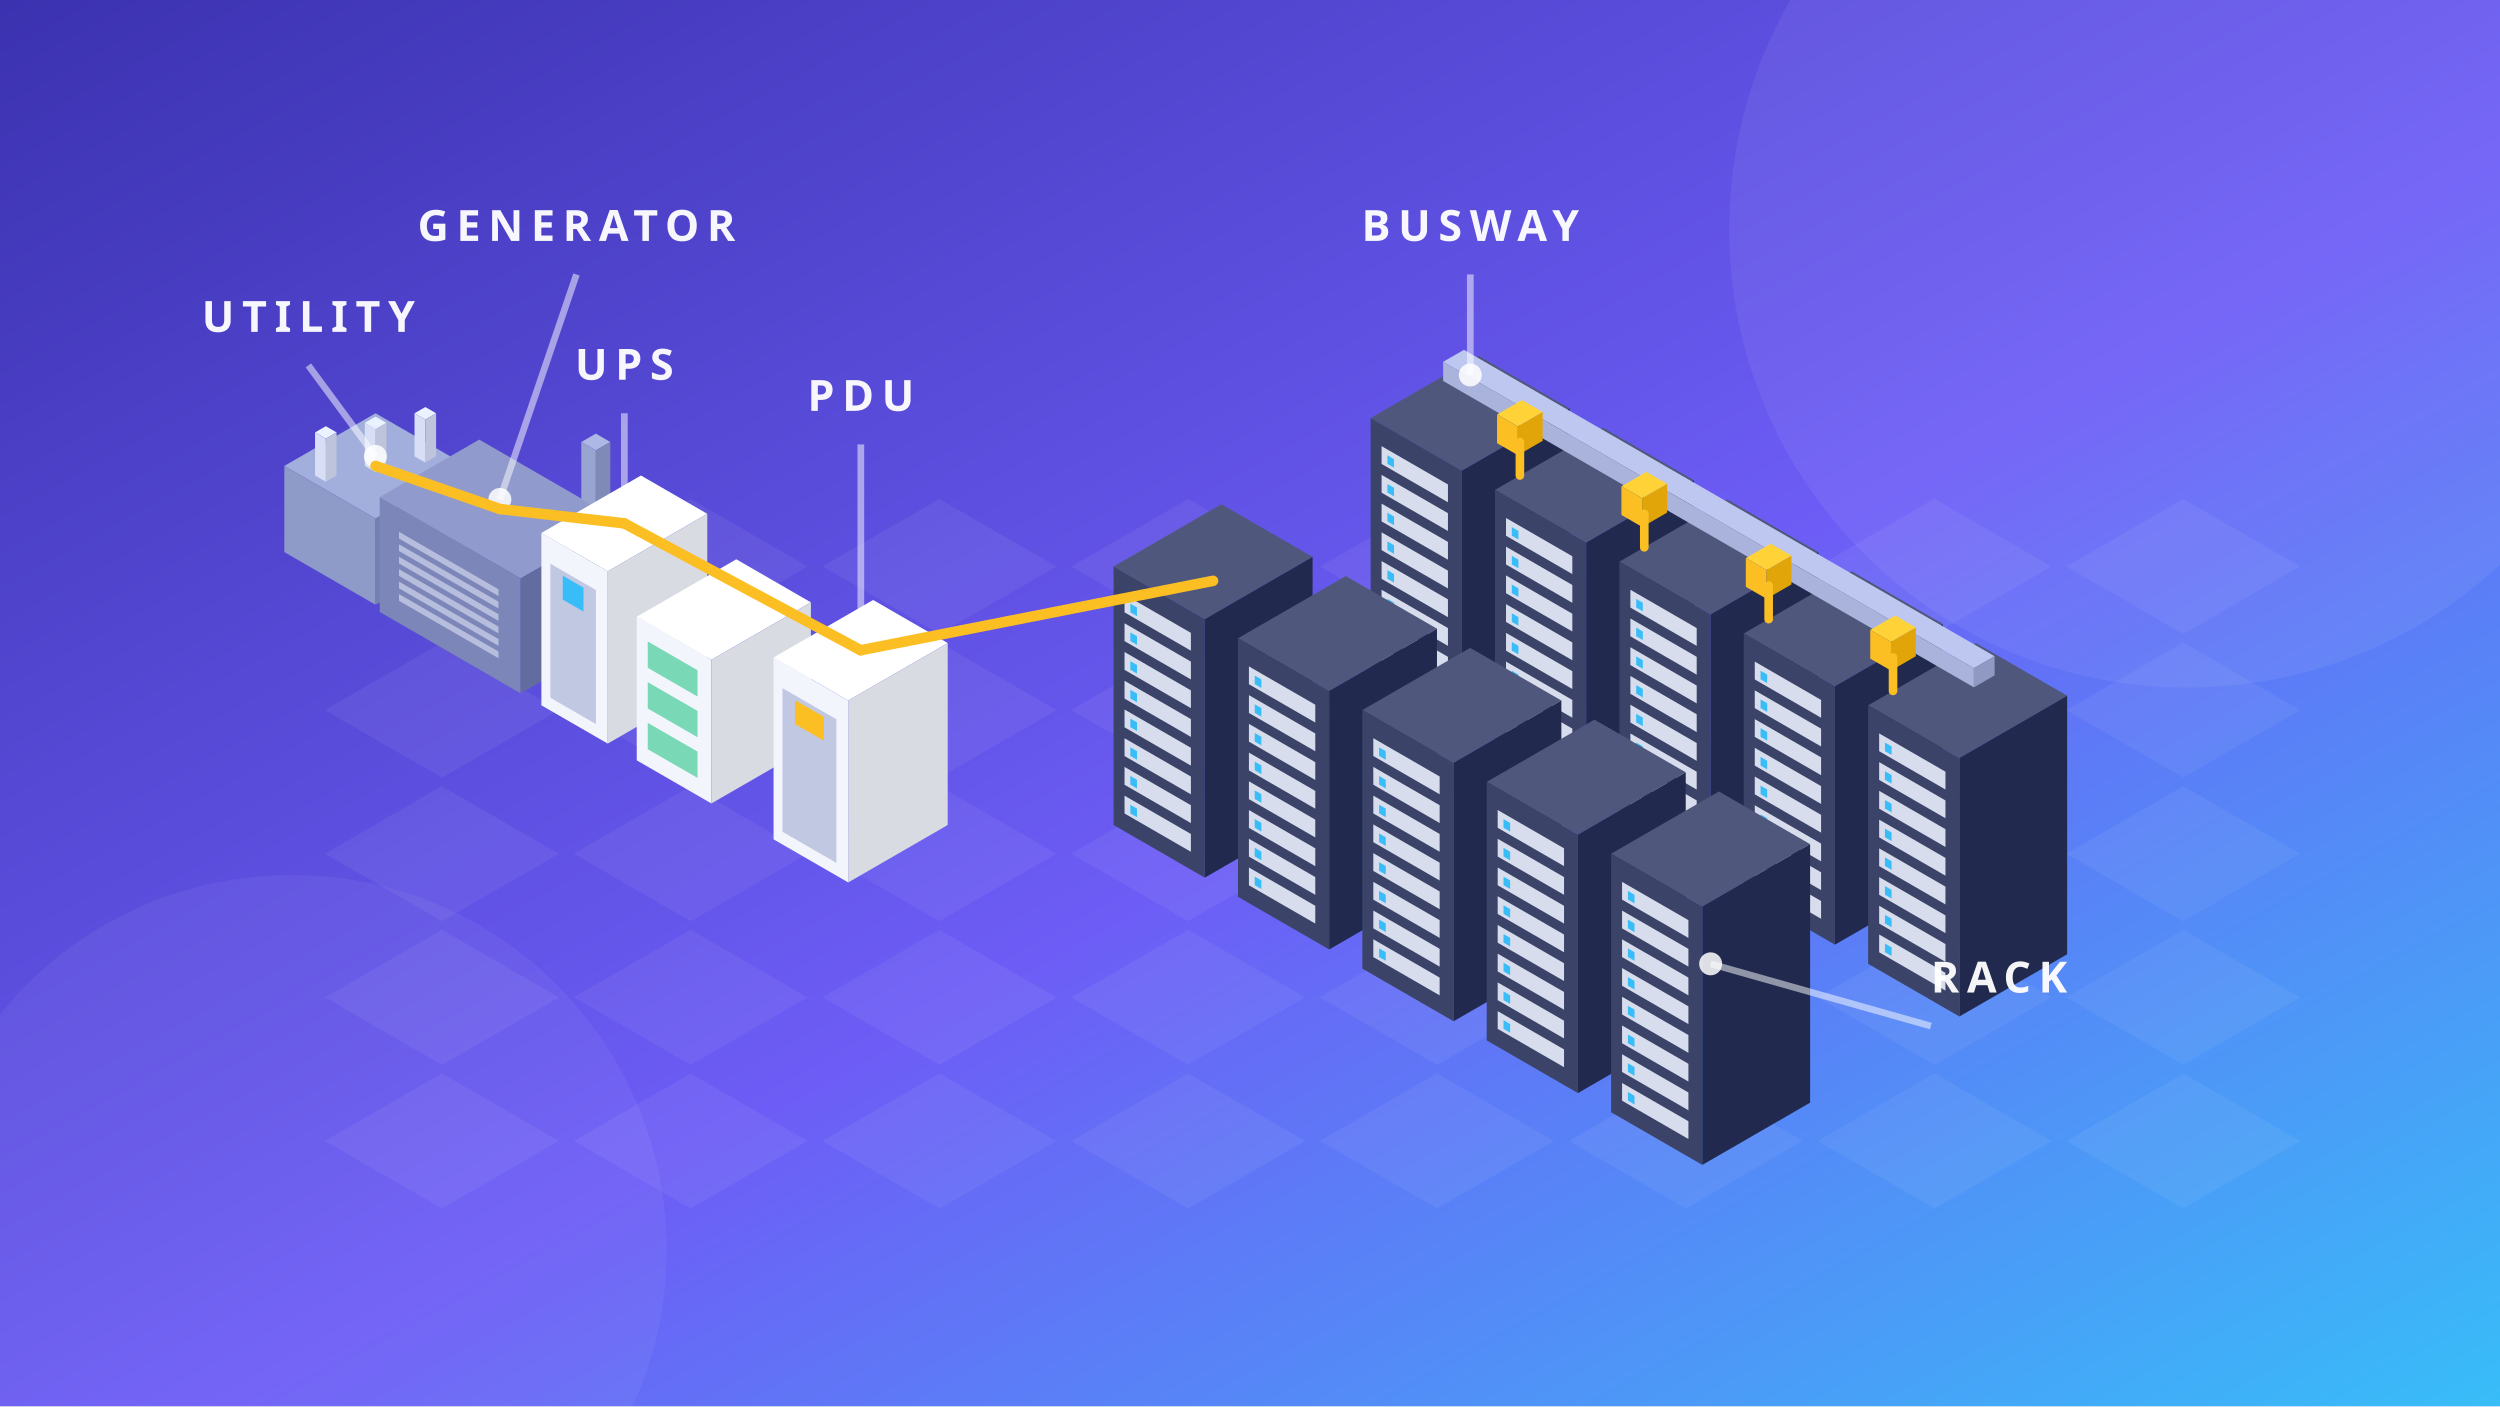
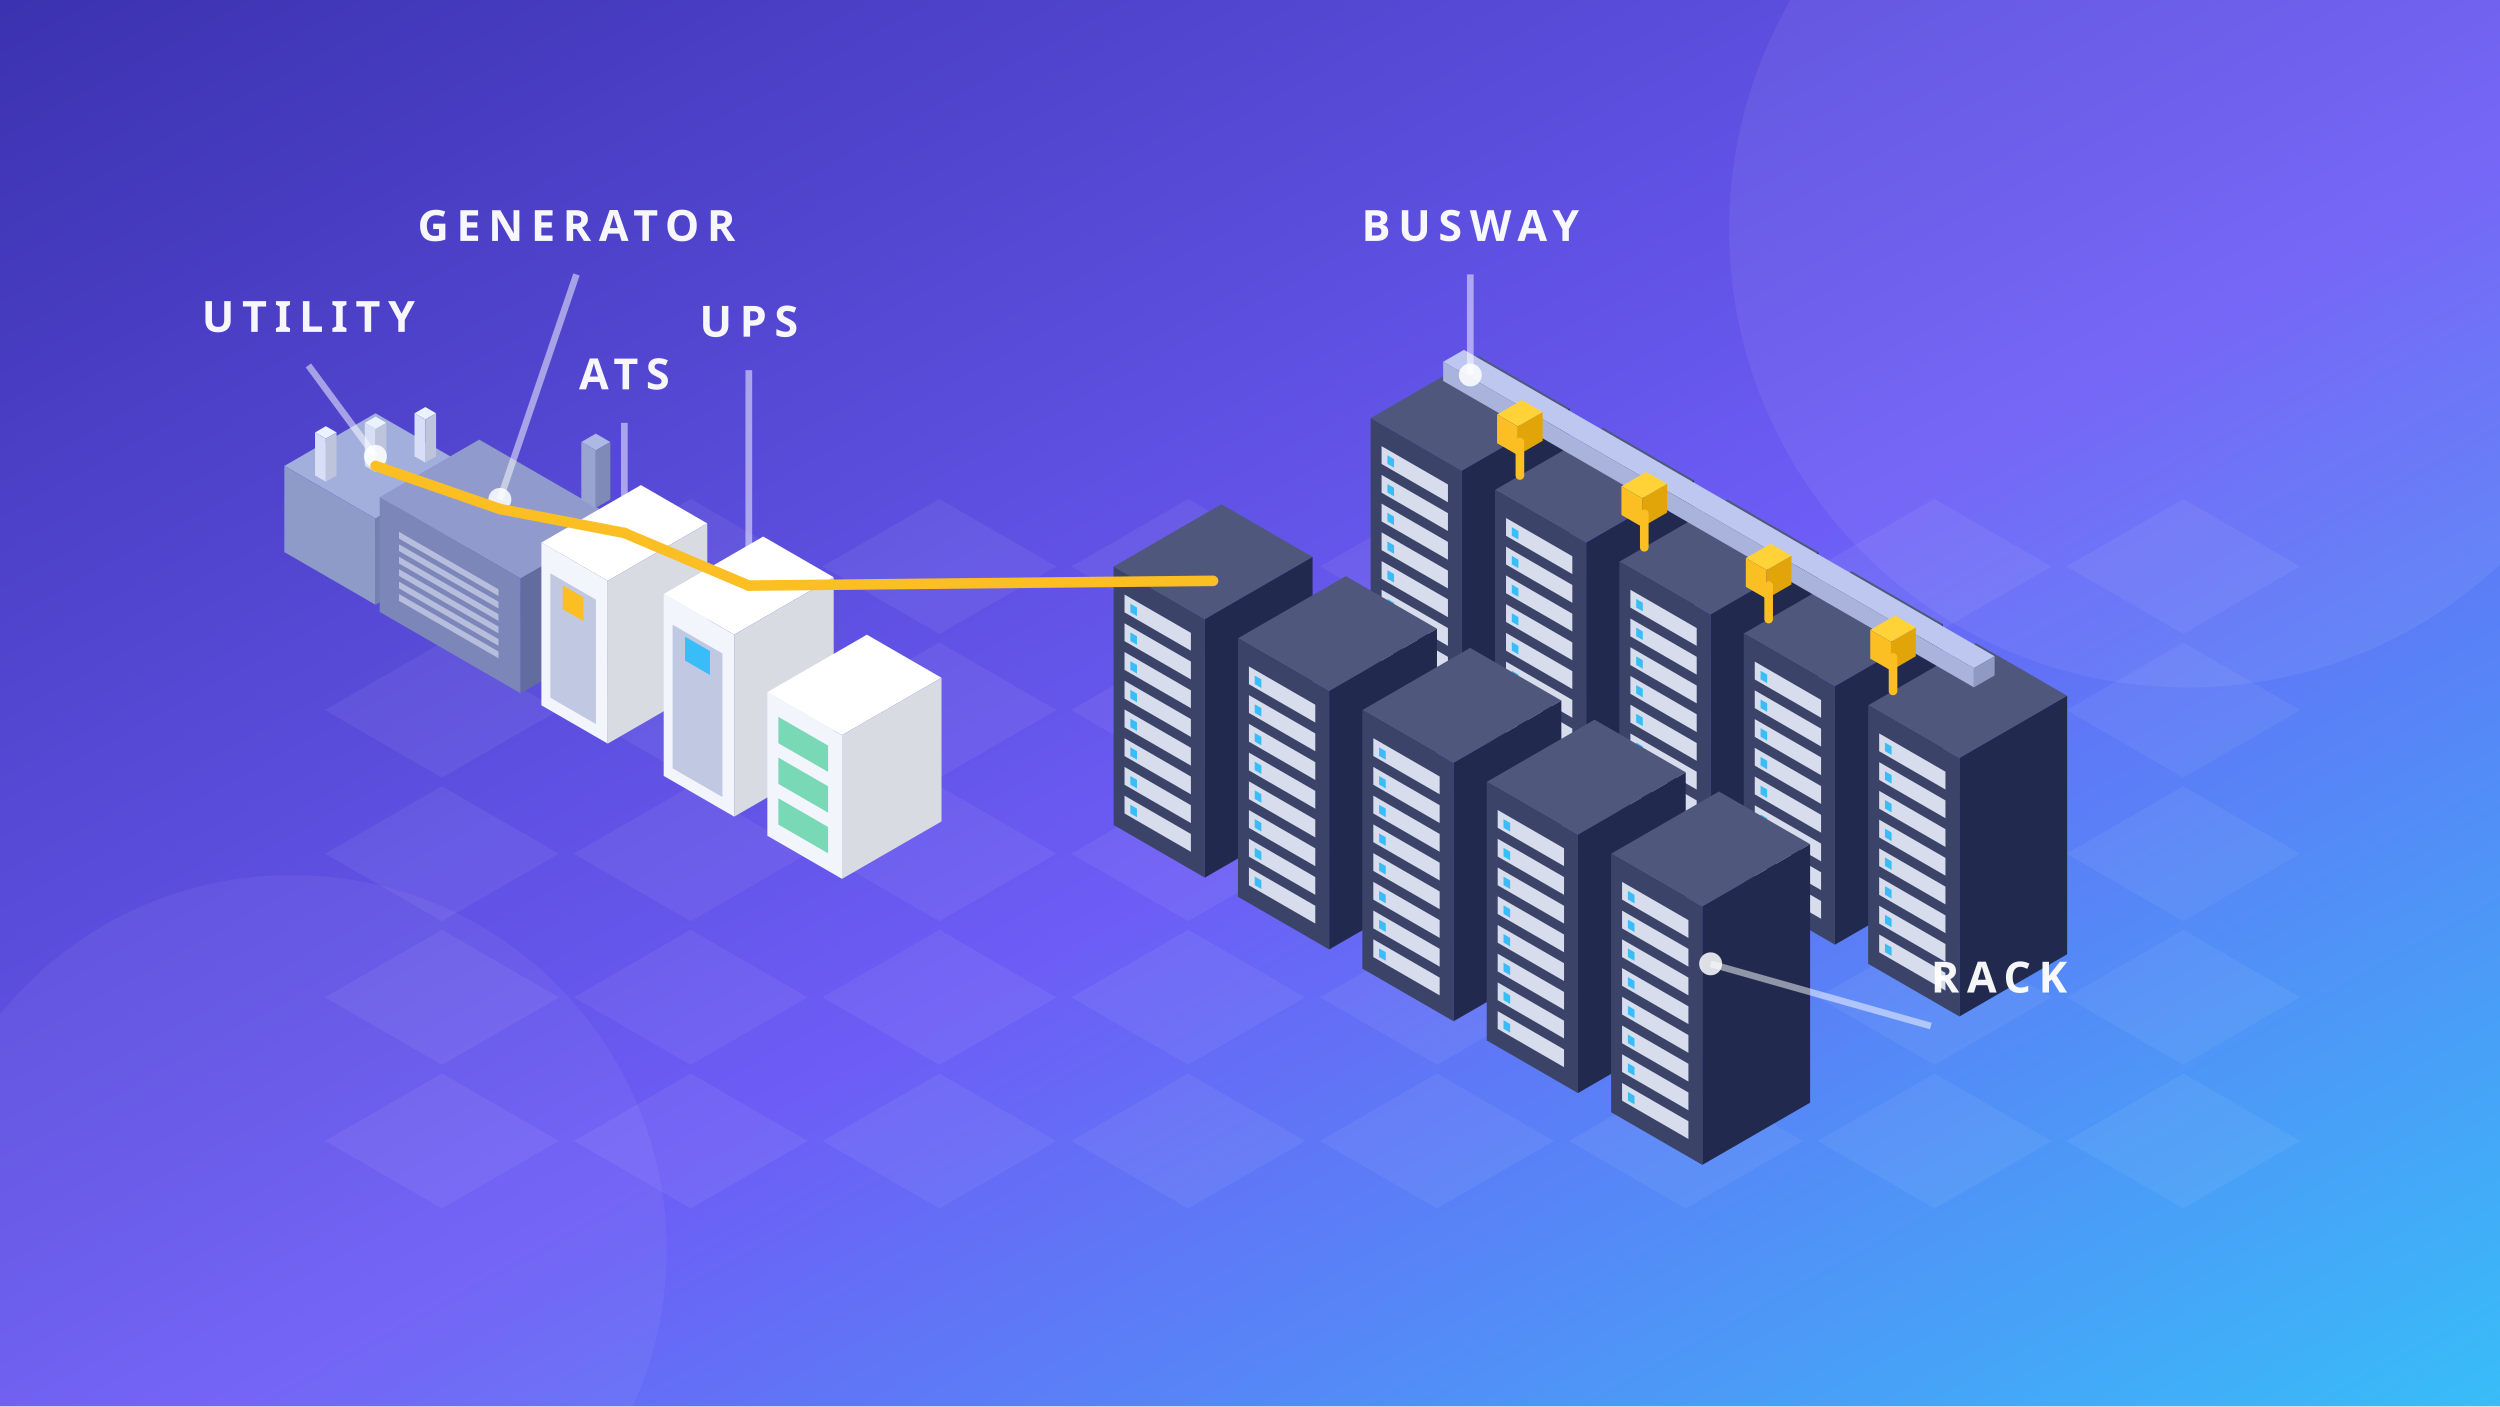
<svg xmlns="http://www.w3.org/2000/svg" viewBox="0 0 1200 675" width="1200" height="675" role="img" aria-label="power">
  <defs>
    <linearGradient id="bgpower" x1="0" y1="0" x2="1" y2="1">
      <stop offset="0%" stop-color="#3B32B0" />
      <stop offset="55%" stop-color="#6D5DF6" />
      <stop offset="100%" stop-color="#38BDF8" />
    </linearGradient>
  </defs>
  <rect width="1200" height="675" fill="url(#bgpower)" />
  <circle cx="1050" cy="110" r="220" fill="#ffffff" opacity="0.06" />
  <circle cx="140" cy="600" r="180" fill="#ffffff" opacity="0.05" />
  <g transform="translate(697.7 391.4) scale(2.298)" font-family="ui-sans-serif, system-ui, sans-serif">
    <polygon points="-211.31,-66.10 -186.89,-52.00 -211.31,-37.90 -235.73,-52.00" fill="#ffffff" opacity="0.055" />
    <polygon points="-211.31,-36.10 -186.89,-22.00 -211.31,-7.90 -235.73,-22.00" fill="#ffffff" opacity="0.055" />
    <polygon points="-211.31,-6.10 -186.89,8.00 -211.31,22.10 -235.73,8.00" fill="#ffffff" opacity="0.055" />
    <polygon points="-211.31,23.90 -186.89,38.00 -211.31,52.10 -235.73,38.00" fill="#ffffff" opacity="0.055" />
    <polygon points="-211.31,53.90 -186.89,68.00 -211.31,82.10 -235.73,68.00" fill="#ffffff" opacity="0.055" />
    <polygon points="-159.35,-66.10 -134.93,-52.00 -159.35,-37.90 -183.77,-52.00" fill="#ffffff" opacity="0.055" />
    <polygon points="-159.35,-36.10 -134.93,-22.00 -159.35,-7.90 -183.77,-22.00" fill="#ffffff" opacity="0.055" />
    <polygon points="-159.35,-6.10 -134.93,8.00 -159.35,22.10 -183.77,8.00" fill="#ffffff" opacity="0.055" />
    <polygon points="-159.35,23.90 -134.93,38.00 -159.35,52.10 -183.77,38.00" fill="#ffffff" opacity="0.055" />
    <polygon points="-159.35,53.90 -134.93,68.00 -159.35,82.10 -183.77,68.00" fill="#ffffff" opacity="0.055" />
    <polygon points="-107.39,-66.10 -82.97,-52.00 -107.39,-37.90 -131.81,-52.00" fill="#ffffff" opacity="0.055" />
    <polygon points="-107.39,-36.10 -82.97,-22.00 -107.39,-7.90 -131.81,-22.00" fill="#ffffff" opacity="0.055" />
    <polygon points="-107.39,-6.10 -82.97,8.00 -107.39,22.10 -131.81,8.00" fill="#ffffff" opacity="0.055" />
    <polygon points="-107.39,23.90 -82.97,38.00 -107.39,52.10 -131.81,38.00" fill="#ffffff" opacity="0.055" />
    <polygon points="-107.39,53.90 -82.97,68.00 -107.39,82.10 -131.81,68.00" fill="#ffffff" opacity="0.055" />
    <polygon points="-55.43,-66.10 -31.00,-52.00 -55.43,-37.90 -79.85,-52.00" fill="#ffffff" opacity="0.055" />
    <polygon points="-55.43,-36.10 -31.00,-22.00 -55.43,-7.90 -79.85,-22.00" fill="#ffffff" opacity="0.055" />
    <polygon points="-55.43,-6.10 -31.00,8.00 -55.43,22.10 -79.85,8.00" fill="#ffffff" opacity="0.055" />
    <polygon points="-55.43,23.90 -31.00,38.00 -55.43,52.10 -79.85,38.00" fill="#ffffff" opacity="0.055" />
    <polygon points="-55.43,53.90 -31.00,68.00 -55.43,82.10 -79.85,68.00" fill="#ffffff" opacity="0.055" />
    <polygon points="-3.46,-66.10 20.96,-52.00 -3.46,-37.90 -27.89,-52.00" fill="#ffffff" opacity="0.055" />
    <polygon points="-3.46,-36.10 20.96,-22.00 -3.46,-7.90 -27.89,-22.00" fill="#ffffff" opacity="0.055" />
    <polygon points="-3.46,-6.10 20.96,8.00 -3.46,22.10 -27.89,8.00" fill="#ffffff" opacity="0.055" />
    <polygon points="-3.46,23.90 20.96,38.00 -3.46,52.10 -27.89,38.00" fill="#ffffff" opacity="0.055" />
    <polygon points="-3.46,53.90 20.96,68.00 -3.46,82.10 -27.89,68.00" fill="#ffffff" opacity="0.055" />
    <polygon points="48.50,-66.10 72.92,-52.00 48.50,-37.90 24.08,-52.00" fill="#ffffff" opacity="0.055" />
    <polygon points="48.50,-36.10 72.92,-22.00 48.50,-7.90 24.08,-22.00" fill="#ffffff" opacity="0.055" />
    <polygon points="48.50,-6.10 72.92,8.00 48.50,22.10 24.08,8.00" fill="#ffffff" opacity="0.055" />
    <polygon points="48.50,23.90 72.92,38.00 48.50,52.10 24.08,38.00" fill="#ffffff" opacity="0.055" />
    <polygon points="48.50,53.90 72.92,68.00 48.50,82.10 24.08,68.00" fill="#ffffff" opacity="0.055" />
    <polygon points="100.46,-66.10 124.88,-52.00 100.46,-37.90 76.04,-52.00" fill="#ffffff" opacity="0.055" />
    <polygon points="100.46,-36.10 124.88,-22.00 100.46,-7.90 76.04,-22.00" fill="#ffffff" opacity="0.055" />
    <polygon points="100.46,-6.10 124.88,8.00 100.46,22.10 76.04,8.00" fill="#ffffff" opacity="0.055" />
    <polygon points="100.46,23.90 124.88,38.00 100.46,52.10 76.04,38.00" fill="#ffffff" opacity="0.055" />
    <polygon points="100.46,53.90 124.88,68.00 100.46,82.10 76.04,68.00" fill="#ffffff" opacity="0.055" />
    <polygon points="152.42,-66.10 176.84,-52.00 152.42,-37.90 128.00,-52.00" fill="#ffffff" opacity="0.055" />
    <polygon points="152.42,-36.10 176.84,-22.00 152.42,-7.90 128.00,-22.00" fill="#ffffff" opacity="0.055" />
    <polygon points="152.42,-6.10 176.84,8.00 152.42,22.10 128.00,8.00" fill="#ffffff" opacity="0.055" />
    <polygon points="152.42,23.90 176.84,38.00 152.42,52.10 128.00,38.00" fill="#ffffff" opacity="0.055" />
    <polygon points="152.42,53.90 176.84,68.00 152.42,82.10 128.00,68.00" fill="#ffffff" opacity="0.055" />
    <polygon points="-225.17,-84.00 -206.11,-73.00 -225.17,-62.00 -244.22,-73.00" fill="#a2afdc" stroke="none" stroke-width="1" stroke-linejoin="round" />
    <polygon points="-244.22,-55.00 -244.22,-73.00 -225.17,-62.00 -225.17,-44.00" fill="#8E9BC8" stroke="none" stroke-width="1" stroke-linejoin="round" />
    <polygon points="-206.11,-55.00 -206.11,-73.00 -225.17,-62.00 -225.17,-44.00" fill="#7481ae" stroke="none" stroke-width="1" stroke-linejoin="round" />
    <polygon points="-235.56,-81.30 -233.31,-80.00 -235.56,-78.70 -237.81,-80.00" fill="#ebf2ff" stroke="none" stroke-width="1" stroke-linejoin="round" />
    <polygon points="-237.81,-71.00 -237.81,-80.00 -235.56,-78.70 -235.56,-69.70" fill="#D7DEF6" stroke="none" stroke-width="1" stroke-linejoin="round" />
    <polygon points="-233.31,-71.00 -233.31,-80.00 -235.56,-78.70 -235.56,-69.70" fill="#bdc4dc" stroke="none" stroke-width="1" stroke-linejoin="round" />
    <polygon points="-225.17,-83.30 -222.91,-82.00 -225.17,-80.70 -227.42,-82.00" fill="#ebf2ff" stroke="none" stroke-width="1" stroke-linejoin="round" />
    <polygon points="-227.42,-73.00 -227.42,-82.00 -225.17,-80.70 -225.17,-71.70" fill="#D7DEF6" stroke="none" stroke-width="1" stroke-linejoin="round" />
    <polygon points="-222.91,-73.00 -222.91,-82.00 -225.17,-80.70 -225.17,-71.70" fill="#bdc4dc" stroke="none" stroke-width="1" stroke-linejoin="round" />
    <polygon points="-214.77,-85.30 -212.52,-84.00 -214.77,-82.70 -217.03,-84.00" fill="#ebf2ff" stroke="none" stroke-width="1" stroke-linejoin="round" />
    <polygon points="-217.03,-75.00 -217.03,-84.00 -214.77,-82.70 -214.77,-73.70" fill="#D7DEF6" stroke="none" stroke-width="1" stroke-linejoin="round" />
    <polygon points="-212.52,-75.00 -212.52,-84.00 -214.77,-82.70 -214.77,-73.70" fill="#bdc4dc" stroke="none" stroke-width="1" stroke-linejoin="round" />
    <polygon points="-203.52,-78.50 -174.07,-61.50 -194.86,-49.50 -224.30,-66.50" fill="#909acc" stroke="none" stroke-width="1" stroke-linejoin="round" />
    <polygon points="-224.30,-42.50 -224.30,-66.50 -194.86,-49.50 -194.86,-25.50" fill="#7C86B8" stroke="none" stroke-width="1" stroke-linejoin="round" />
    <polygon points="-174.07,-37.50 -174.07,-61.50 -194.86,-49.50 -194.86,-25.50" fill="#626c9e" stroke="none" stroke-width="1" stroke-linejoin="round" />
    <polygon points="-220.27,-44.83 -199.49,-32.83 -199.49,-34.23 -220.27,-46.23" fill="#E8EDFB" opacity="0.55" />
    <polygon points="-220.27,-47.43 -199.49,-35.43 -199.49,-36.83 -220.27,-48.83" fill="#E8EDFB" opacity="0.55" />
    <polygon points="-220.27,-50.03 -199.49,-38.03 -199.49,-39.43 -220.27,-51.43" fill="#E8EDFB" opacity="0.55" />
    <polygon points="-220.27,-52.63 -199.49,-40.63 -199.49,-42.03 -220.27,-54.03" fill="#E8EDFB" opacity="0.55" />
    <polygon points="-220.27,-55.23 -199.49,-43.23 -199.49,-44.63 -220.27,-56.63" fill="#E8EDFB" opacity="0.55" />
    <polygon points="-220.27,-57.83 -199.49,-45.83 -199.49,-47.23 -220.27,-59.23" fill="#E8EDFB" opacity="0.55" />
    <polygon points="-179.16,-79.75 -176.13,-78.00 -179.16,-76.25 -182.19,-78.00" fill="#aeb8e4" stroke="none" stroke-width="1" stroke-linejoin="round" />
    <polygon points="-182.19,-66.00 -182.19,-78.00 -179.16,-76.25 -179.16,-64.25" fill="#9AA4D0" stroke="none" stroke-width="1" stroke-linejoin="round" />
    <polygon points="-176.13,-66.00 -176.13,-78.00 -179.16,-76.25 -179.16,-64.25" fill="#808ab6" stroke="none" stroke-width="1" stroke-linejoin="round" />
-     <polygon points="-169.74,-71.00 -155.88,-63.00 -176.67,-51.00 -190.53,-59.00" fill="#ffffff" stroke="none" stroke-width="1" stroke-linejoin="round" />
-     <polygon points="-190.53,-23.00 -190.53,-59.00 -176.67,-51.00 -176.67,-15.00" fill="#F3F5FD" stroke="none" stroke-width="1" stroke-linejoin="round" />
-     <polygon points="-155.88,-27.00 -155.88,-63.00 -176.67,-51.00 -176.67,-15.00" fill="#d9dbe3" stroke="none" stroke-width="1" stroke-linejoin="round" />
-     <polygon points="-188.66,-24.58 -179.14,-19.08 -179.14,-47.08 -188.66,-52.58" fill="#8E9BC8" opacity="0.5" />
-     <polygon points="-186.07,-45.08 -181.74,-42.58 -181.74,-47.58 -186.07,-50.08" fill="#38BDF8" />
-     <polygon points="-149.82,-53.50 -134.23,-44.50 -155.02,-32.50 -170.61,-41.50" fill="#ffffff" stroke="none" stroke-width="1" stroke-linejoin="round" />
-     <polygon points="-170.61,-11.50 -170.61,-41.50 -155.02,-32.50 -155.02,-2.50" fill="#F3F5FD" stroke="none" stroke-width="1" stroke-linejoin="round" />
-     <polygon points="-134.23,-14.50 -134.23,-44.50 -155.02,-32.50 -155.02,-2.50" fill="#d9dbe3" stroke="none" stroke-width="1" stroke-linejoin="round" />
-     <polygon points="-168.31,-13.83 -157.92,-7.83 -157.92,-13.33 -168.31,-19.33" fill="#64D2A8" opacity="0.85" />
-     <polygon points="-168.31,-22.33 -157.92,-16.33 -157.92,-21.83 -168.31,-27.83" fill="#64D2A8" opacity="0.85" />
-     <polygon points="-168.31,-30.83 -157.92,-24.83 -157.92,-30.33 -168.31,-36.33" fill="#64D2A8" opacity="0.85" />
-     <polygon points="-121.24,-45.00 -105.66,-36.00 -126.44,-24.00 -142.03,-33.00" fill="#ffffff" stroke="none" stroke-width="1" stroke-linejoin="round" />
-     <polygon points="-142.03,5.00 -142.03,-33.00 -126.44,-24.00 -126.44,14.00" fill="#F3F5FD" stroke="none" stroke-width="1" stroke-linejoin="round" />
-     <polygon points="-105.66,2.00 -105.66,-36.00 -126.44,-24.00 -126.44,14.00" fill="#d9dbe3" stroke="none" stroke-width="1" stroke-linejoin="round" />
-     <polygon points="-140.17,3.42 -128.91,9.92 -128.91,-20.08 -140.17,-26.58" fill="#8E9BC8" opacity="0.5" />
-     <polygon points="-137.57,-19.08 -131.51,-15.58 -131.51,-20.58 -137.57,-24.08" fill="#FBBF24" />
+     <polygon points="-169.74,-69.00 -155.88,-61.00 -176.67,-49.00 -190.53,-57.00" fill="#ffffff" stroke="none" stroke-width="1" stroke-linejoin="round" />
+     <polygon points="-190.53,-23.00 -190.53,-57.00 -176.67,-49.00 -176.67,-15.00" fill="#F3F5FD" stroke="none" stroke-width="1" stroke-linejoin="round" />
+     <polygon points="-155.88,-27.00 -155.88,-61.00 -176.67,-49.00 -176.67,-15.00" fill="#d9dbe3" stroke="none" stroke-width="1" stroke-linejoin="round" />
+     <polygon points="-188.66,-24.58 -179.14,-19.08 -179.14,-45.08 -188.66,-50.58" fill="#8E9BC8" opacity="0.5" />
+     <polygon points="-186.07,-43.08 -181.74,-40.58 -181.74,-45.58 -186.07,-48.08" fill="#FBBF24" />
+     <polygon points="-144.19,-58.25 -129.47,-49.75 -150.26,-37.75 -164.98,-46.25" fill="#ffffff" stroke="none" stroke-width="1" stroke-linejoin="round" />
+     <polygon points="-164.98,-8.25 -164.98,-46.25 -150.26,-37.75 -150.26,0.25" fill="#F3F5FD" stroke="none" stroke-width="1" stroke-linejoin="round" />
+     <polygon points="-129.47,-11.75 -129.47,-49.75 -150.26,-37.75 -150.26,0.25" fill="#d9dbe3" stroke="none" stroke-width="1" stroke-linejoin="round" />
+     <polygon points="-163.12,-9.83 -152.72,-3.83 -152.72,-33.83 -163.12,-39.83" fill="#8E9BC8" opacity="0.5" />
+     <polygon points="-160.52,-32.33 -155.32,-29.33 -155.32,-34.33 -160.52,-37.33" fill="#38BDF8" />
+     <polygon points="-122.54,-37.75 -106.95,-28.75 -127.74,-16.75 -143.33,-25.75" fill="#ffffff" stroke="none" stroke-width="1" stroke-linejoin="round" />
+     <polygon points="-143.33,4.25 -143.33,-25.75 -127.74,-16.75 -127.74,13.25" fill="#F3F5FD" stroke="none" stroke-width="1" stroke-linejoin="round" />
+     <polygon points="-106.95,1.25 -106.95,-28.75 -127.74,-16.75 -127.74,13.25" fill="#d9dbe3" stroke="none" stroke-width="1" stroke-linejoin="round" />
+     <polygon points="-141.03,1.92 -130.64,7.92 -130.64,2.42 -141.03,-3.58" fill="#64D2A8" opacity="0.85" />
+     <polygon points="-141.03,-6.58 -130.64,-0.58 -130.64,-6.08 -141.03,-12.08" fill="#64D2A8" opacity="0.85" />
+     <polygon points="-141.03,-15.08 -130.64,-9.08 -130.64,-14.58 -141.03,-20.58" fill="#64D2A8" opacity="0.85" />
    <path d="M-225.2 -75.0 L-239.2 -94.0" stroke="#ffffff" stroke-opacity="0.5" stroke-width="1.4" fill="none" />
    <circle cx="-225.2" cy="-75.0" r="2.4" fill="#ffffff" fill-opacity="0.85" />
    <text x="-239.2" y="-101.0" text-anchor="middle" font-size="9" font-weight="700" letter-spacing="1.6" fill="#ffffff" fill-opacity="0.95">UTILITY</text>
    <path d="M-199.2 -66.0 L-183.2 -113.0" stroke="#ffffff" stroke-opacity="0.5" stroke-width="1.4" fill="none" />
    <circle cx="-199.2" cy="-66.0" r="2.4" fill="#ffffff" fill-opacity="0.85" />
    <text x="-183.2" y="-120.0" text-anchor="middle" font-size="9" font-weight="700" letter-spacing="1.6" fill="#ffffff" fill-opacity="0.95">GENERATOR</text>
-     <path d="M-173.2 -63.0 L-173.2 -84.0" stroke="#ffffff" stroke-opacity="0.5" stroke-width="1.4" fill="none" />
-     <circle cx="-173.2" cy="-63.0" r="2.4" fill="#ffffff" fill-opacity="0.85" />
-     <text x="-173.2" y="-91.0" text-anchor="middle" font-size="9" font-weight="700" letter-spacing="1.6" fill="#ffffff" fill-opacity="0.95">UPS</text>
-     <path d="M-123.8 -36.5 L-123.8 -77.5" stroke="#ffffff" stroke-opacity="0.5" stroke-width="1.4" fill="none" />
-     <circle cx="-123.8" cy="-36.5" r="2.4" fill="#ffffff" fill-opacity="0.85" />
-     <text x="-123.8" y="-84.5" text-anchor="middle" font-size="9" font-weight="700" letter-spacing="1.6" fill="#ffffff" fill-opacity="0.95">PDU</text>
+     <path d="M-173.2 -61.0 L-173.2 -82.0" stroke="#ffffff" stroke-opacity="0.5" stroke-width="1.4" fill="none" />
+     <circle cx="-173.2" cy="-61.0" r="2.4" fill="#ffffff" fill-opacity="0.85" />
+     <text x="-173.2" y="-89.0" text-anchor="middle" font-size="9" font-weight="700" letter-spacing="1.6" fill="#ffffff" fill-opacity="0.95">ATS</text>
+     <path d="M-147.2 -50.0 L-147.2 -93.0" stroke="#ffffff" stroke-opacity="0.5" stroke-width="1.4" fill="none" />
+     <circle cx="-147.2" cy="-50.0" r="2.4" fill="#ffffff" fill-opacity="0.85" />
+     <text x="-147.2" y="-100.0" text-anchor="middle" font-size="9" font-weight="700" letter-spacing="1.6" fill="#ffffff" fill-opacity="0.95">UPS</text>
    <polygon points="5.20,-96.00 24.25,-85.00 1.73,-72.00 -17.32,-83.00" fill="#4f587c" stroke="none" stroke-width="1" stroke-linejoin="round" />
    <polygon points="-17.32,-29.00 -17.32,-83.00 1.73,-72.00 1.73,-18.00" fill="#3B4468" stroke="none" stroke-width="1" stroke-linejoin="round" />
    <polygon points="24.25,-31.00 24.25,-85.00 1.73,-72.00 1.73,-18.00" fill="#212a4e" stroke="none" stroke-width="1" stroke-linejoin="round" />
    <polygon points="-15.03,-31.41 -1.17,-23.41 -1.17,-27.13 -15.03,-35.13" fill="#E8EDFB" opacity="0.9" />
    <polygon points="-13.81,-31.43 -12.43,-30.63 -12.43,-32.42 -13.81,-33.23" fill="#38BDF8" />
    <polygon points="-15.03,-37.41 -1.17,-29.41 -1.17,-33.13 -15.03,-41.13" fill="#E8EDFB" opacity="0.9" />
    <polygon points="-13.81,-37.42 -12.43,-36.63 -12.43,-38.42 -13.81,-39.23" fill="#38BDF8" />
    <polygon points="-15.03,-43.41 -1.17,-35.41 -1.17,-39.13 -15.03,-47.13" fill="#E8EDFB" opacity="0.9" />
    <polygon points="-13.81,-43.42 -12.43,-42.63 -12.43,-44.42 -13.81,-45.23" fill="#38BDF8" />
    <polygon points="-15.03,-49.41 -1.17,-41.41 -1.17,-45.13 -15.03,-53.13" fill="#E8EDFB" opacity="0.9" />
    <polygon points="-13.81,-49.42 -12.43,-48.63 -12.43,-50.42 -13.81,-51.23" fill="#38BDF8" />
    <polygon points="-15.03,-55.41 -1.17,-47.41 -1.17,-51.13 -15.03,-59.13" fill="#E8EDFB" opacity="0.9" />
    <polygon points="-13.81,-55.42 -12.43,-54.63 -12.43,-56.42 -13.81,-57.23" fill="#38BDF8" />
    <polygon points="-15.03,-61.41 -1.17,-53.41 -1.17,-57.13 -15.03,-65.13" fill="#E8EDFB" opacity="0.9" />
    <polygon points="-13.81,-61.42 -12.43,-60.63 -12.43,-62.42 -13.81,-63.22" fill="#38BDF8" />
    <polygon points="-15.03,-67.41 -1.17,-59.41 -1.17,-63.13 -15.03,-71.13" fill="#E8EDFB" opacity="0.9" />
    <polygon points="-13.81,-67.42 -12.43,-66.63 -12.43,-68.42 -13.81,-69.22" fill="#38BDF8" />
    <polygon points="-15.03,-73.41 -1.17,-65.41 -1.17,-69.13 -15.03,-77.13" fill="#E8EDFB" opacity="0.9" />
    <polygon points="-13.81,-73.42 -12.43,-72.63 -12.43,-74.42 -13.81,-75.22" fill="#38BDF8" />
    <polygon points="31.18,-81.00 50.23,-70.00 27.71,-57.00 8.66,-68.00" fill="#4f587c" stroke="none" stroke-width="1" stroke-linejoin="round" />
    <polygon points="8.66,-14.00 8.66,-68.00 27.71,-57.00 27.71,-3.00" fill="#3B4468" stroke="none" stroke-width="1" stroke-linejoin="round" />
    <polygon points="50.23,-16.00 50.23,-70.00 27.71,-57.00 27.71,-3.00" fill="#212a4e" stroke="none" stroke-width="1" stroke-linejoin="round" />
    <polygon points="10.96,-16.41 24.81,-8.40 24.81,-12.13 10.96,-20.13" fill="#E8EDFB" opacity="0.9" />
    <polygon points="12.17,-16.43 13.55,-15.63 13.55,-17.42 12.17,-18.23" fill="#38BDF8" />
    <polygon points="10.96,-22.41 24.81,-14.40 24.81,-18.13 10.96,-26.13" fill="#E8EDFB" opacity="0.9" />
    <polygon points="12.17,-22.43 13.55,-21.63 13.55,-23.43 12.17,-24.23" fill="#38BDF8" />
    <polygon points="10.96,-28.40 24.81,-20.40 24.81,-24.12 10.96,-32.13" fill="#E8EDFB" opacity="0.9" />
    <polygon points="12.17,-28.43 13.55,-27.63 13.55,-29.43 12.17,-30.23" fill="#38BDF8" />
    <polygon points="10.96,-34.41 24.81,-26.40 24.81,-30.12 10.96,-38.13" fill="#E8EDFB" opacity="0.9" />
    <polygon points="12.17,-34.42 13.55,-33.63 13.55,-35.42 12.17,-36.23" fill="#38BDF8" />
    <polygon points="10.96,-40.41 24.81,-32.41 24.81,-36.13 10.96,-44.13" fill="#E8EDFB" opacity="0.9" />
    <polygon points="12.17,-40.42 13.55,-39.63 13.55,-41.42 12.17,-42.23" fill="#38BDF8" />
    <polygon points="10.96,-46.41 24.81,-38.41 24.81,-42.13 10.96,-50.13" fill="#E8EDFB" opacity="0.9" />
    <polygon points="12.17,-46.42 13.55,-45.63 13.55,-47.42 12.17,-48.22" fill="#38BDF8" />
    <polygon points="10.96,-52.41 24.81,-44.41 24.81,-48.13 10.96,-56.13" fill="#E8EDFB" opacity="0.9" />
    <polygon points="12.17,-52.42 13.55,-51.63 13.55,-53.42 12.17,-54.22" fill="#38BDF8" />
    <polygon points="10.96,-58.41 24.81,-50.41 24.81,-54.13 10.96,-62.13" fill="#E8EDFB" opacity="0.9" />
    <polygon points="12.17,-58.42 13.55,-57.63 13.55,-59.42 12.17,-60.22" fill="#38BDF8" />
    <polygon points="57.16,-66.00 76.21,-55.00 53.69,-42.00 34.64,-53.00" fill="#4f587c" stroke="none" stroke-width="1" stroke-linejoin="round" />
    <polygon points="34.64,1.00 34.64,-53.00 53.69,-42.00 53.69,12.00" fill="#3B4468" stroke="none" stroke-width="1" stroke-linejoin="round" />
    <polygon points="76.21,-1.00 76.21,-55.00 53.69,-42.00 53.69,12.00" fill="#212a4e" stroke="none" stroke-width="1" stroke-linejoin="round" />
    <polygon points="36.94,-1.40 50.79,6.60 50.79,2.88 36.94,-5.12" fill="#E8EDFB" opacity="0.9" />
    <polygon points="38.15,-1.42 39.53,-0.62 39.53,-2.42 38.15,-3.22" fill="#38BDF8" />
    <polygon points="36.94,-7.40 50.79,0.60 50.79,-3.13 36.94,-11.13" fill="#E8EDFB" opacity="0.9" />
    <polygon points="38.15,-7.43 39.53,-6.63 39.53,-8.43 38.15,-9.23" fill="#38BDF8" />
    <polygon points="36.94,-13.40 50.79,-5.40 50.79,-9.12 36.94,-17.12" fill="#E8EDFB" opacity="0.9" />
    <polygon points="38.15,-13.43 39.53,-12.63 39.53,-14.43 38.15,-15.23" fill="#38BDF8" />
    <polygon points="36.94,-19.40 50.79,-11.40 50.79,-15.12 36.94,-23.12" fill="#E8EDFB" opacity="0.9" />
    <polygon points="38.15,-19.43 39.53,-18.63 39.53,-20.43 38.15,-21.23" fill="#38BDF8" />
    <polygon points="36.94,-25.40 50.79,-17.40 50.79,-21.12 36.94,-29.12" fill="#E8EDFB" opacity="0.9" />
    <polygon points="38.15,-25.43 39.53,-24.63 39.53,-26.43 38.15,-27.23" fill="#38BDF8" />
    <polygon points="36.94,-31.40 50.79,-23.40 50.79,-27.12 36.94,-35.13" fill="#E8EDFB" opacity="0.9" />
    <polygon points="38.15,-31.42 39.53,-30.62 39.53,-32.42 38.15,-33.22" fill="#38BDF8" />
    <polygon points="36.94,-37.41 50.79,-29.40 50.79,-33.13 36.94,-41.13" fill="#E8EDFB" opacity="0.9" />
    <polygon points="38.15,-37.42 39.53,-36.63 39.53,-38.42 38.15,-39.22" fill="#38BDF8" />
    <polygon points="36.94,-43.41 50.79,-35.41 50.79,-39.13 36.94,-47.13" fill="#E8EDFB" opacity="0.9" />
    <polygon points="38.15,-43.42 39.53,-42.63 39.53,-44.42 38.15,-45.22" fill="#38BDF8" />
    <polygon points="83.14,-51.00 102.19,-40.00 79.67,-27.00 60.62,-38.00" fill="#4f587c" stroke="none" stroke-width="1" stroke-linejoin="round" />
    <polygon points="60.62,16.00 60.62,-38.00 79.67,-27.00 79.67,27.00" fill="#3B4468" stroke="none" stroke-width="1" stroke-linejoin="round" />
    <polygon points="102.19,14.00 102.19,-40.00 79.67,-27.00 79.67,27.00" fill="#212a4e" stroke="none" stroke-width="1" stroke-linejoin="round" />
    <polygon points="62.92,13.60 76.77,21.59 76.77,17.88 62.92,9.88" fill="#E8EDFB" opacity="0.9" />
    <polygon points="64.13,13.58 65.51,14.38 65.51,12.58 64.13,11.78" fill="#38BDF8" />
    <polygon points="62.92,7.60 76.77,15.60 76.77,11.88 62.92,3.88" fill="#E8EDFB" opacity="0.9" />
    <polygon points="64.13,7.58 65.51,8.38 65.51,6.58 64.13,5.78" fill="#38BDF8" />
    <polygon points="62.92,1.60 76.77,9.60 76.77,5.88 62.92,-2.12" fill="#E8EDFB" opacity="0.9" />
    <polygon points="64.13,1.58 65.51,2.38 65.51,0.58 64.13,-0.22" fill="#38BDF8" />
    <polygon points="62.92,-4.40 76.77,3.60 76.77,-0.12 62.92,-8.12" fill="#E8EDFB" opacity="0.9" />
    <polygon points="64.13,-4.42 65.51,-3.62 65.51,-5.42 64.13,-6.22" fill="#38BDF8" />
    <polygon points="62.92,-10.40 76.77,-2.40 76.77,-6.12 62.92,-14.12" fill="#E8EDFB" opacity="0.9" />
    <polygon points="64.13,-10.42 65.51,-9.62 65.51,-11.42 64.13,-12.22" fill="#38BDF8" />
    <polygon points="62.92,-16.40 76.77,-8.40 76.77,-12.12 62.92,-20.12" fill="#E8EDFB" opacity="0.9" />
    <polygon points="64.13,-16.42 65.51,-15.62 65.51,-17.42 64.13,-18.22" fill="#38BDF8" />
    <polygon points="62.92,-22.40 76.77,-14.40 76.77,-18.12 62.92,-26.12" fill="#E8EDFB" opacity="0.9" />
    <polygon points="64.13,-22.42 65.51,-21.62 65.51,-23.42 64.13,-24.22" fill="#38BDF8" />
    <polygon points="62.92,-28.40 76.77,-20.40 76.77,-24.12 62.92,-32.13" fill="#E8EDFB" opacity="0.9" />
    <polygon points="64.13,-28.42 65.51,-27.62 65.51,-29.42 64.13,-30.22" fill="#38BDF8" />
    <polygon points="109.12,-36.00 128.17,-25.00 105.66,-12.00 86.60,-23.00" fill="#4f587c" stroke="none" stroke-width="1" stroke-linejoin="round" />
    <polygon points="86.60,31.00 86.60,-23.00 105.66,-12.00 105.66,42.00" fill="#3B4468" stroke="none" stroke-width="1" stroke-linejoin="round" />
    <polygon points="128.17,29.00 128.17,-25.00 105.66,-12.00 105.66,42.00" fill="#212a4e" stroke="none" stroke-width="1" stroke-linejoin="round" />
    <polygon points="88.90,28.59 102.75,36.59 102.75,32.88 88.90,24.87" fill="#E8EDFB" opacity="0.9" />
    <polygon points="90.11,28.57 91.50,29.37 91.50,27.57 90.11,26.77" fill="#38BDF8" />
    <polygon points="88.90,22.59 102.75,30.59 102.75,26.87 88.90,18.87" fill="#E8EDFB" opacity="0.9" />
    <polygon points="90.11,22.57 91.50,23.37 91.50,21.57 90.11,20.77" fill="#38BDF8" />
    <polygon points="88.90,16.59 102.75,24.59 102.75,20.88 88.90,12.88" fill="#E8EDFB" opacity="0.9" />
    <polygon points="90.11,16.57 91.50,17.37 91.50,15.57 90.11,14.77" fill="#38BDF8" />
    <polygon points="88.90,10.59 102.75,18.59 102.75,14.88 88.90,6.88" fill="#E8EDFB" opacity="0.9" />
    <polygon points="90.11,10.57 91.50,11.37 91.50,9.57 90.11,8.77" fill="#38BDF8" />
    <polygon points="88.90,4.59 102.75,12.59 102.75,8.88 88.90,0.88" fill="#E8EDFB" opacity="0.9" />
    <polygon points="90.11,4.57 91.50,5.37 91.50,3.57 90.11,2.77" fill="#38BDF8" />
    <polygon points="88.90,-1.41 102.75,6.59 102.75,2.88 88.90,-5.13" fill="#E8EDFB" opacity="0.9" />
    <polygon points="90.11,-1.42 91.50,-0.63 91.50,-2.42 90.11,-3.22" fill="#38BDF8" />
    <polygon points="88.90,-7.41 102.75,0.59 102.75,-3.13 88.90,-11.13" fill="#E8EDFB" opacity="0.9" />
    <polygon points="90.11,-7.42 91.50,-6.63 91.50,-8.42 90.11,-9.22" fill="#38BDF8" />
    <polygon points="88.90,-13.41 102.75,-5.41 102.75,-9.13 88.90,-17.13" fill="#E8EDFB" opacity="0.9" />
    <polygon points="90.11,-13.42 91.50,-12.63 91.50,-14.42 90.11,-15.22" fill="#38BDF8" />
    <polygon points="2.17,-97.25 113.02,-33.25 108.69,-30.75 -2.17,-94.75" fill="#bdc7f0" stroke="none" stroke-width="1" stroke-linejoin="round" />
    <polygon points="-2.17,-90.75 -2.17,-94.75 108.69,-30.75 108.69,-26.75" fill="#A9B3DC" stroke="none" stroke-width="1" stroke-linejoin="round" />
    <polygon points="113.02,-29.25 113.02,-33.25 108.69,-30.75 108.69,-26.75" fill="#8f99c2" stroke="none" stroke-width="1" stroke-linejoin="round" />
    <polygon points="14.29,-86.75 18.62,-84.25 13.42,-81.25 9.09,-83.75" fill="#ffd338" stroke="none" stroke-width="1" stroke-linejoin="round" />
    <polygon points="9.09,-77.75 9.09,-83.75 13.42,-81.25 13.42,-75.25" fill="#FBBF24" stroke="none" stroke-width="1" stroke-linejoin="round" />
    <polygon points="18.62,-78.25 18.62,-84.25 13.42,-81.25 13.42,-75.25" fill="#e1a50a" stroke="none" stroke-width="1" stroke-linejoin="round" />
    <path d="M13.86 -78.00 L13.86 -71.00" stroke="#FBBF24" stroke-width="1.8" fill="none" stroke-linecap="round" />
    <polygon points="40.27,-71.75 44.60,-69.25 39.40,-66.25 35.07,-68.75" fill="#ffd338" stroke="none" stroke-width="1" stroke-linejoin="round" />
    <polygon points="35.07,-62.75 35.07,-68.75 39.40,-66.25 39.40,-60.25" fill="#FBBF24" stroke="none" stroke-width="1" stroke-linejoin="round" />
    <polygon points="44.60,-63.25 44.60,-69.25 39.40,-66.25 39.40,-60.25" fill="#e1a50a" stroke="none" stroke-width="1" stroke-linejoin="round" />
    <path d="M39.84 -63.00 L39.84 -56.00" stroke="#FBBF24" stroke-width="1.8" fill="none" stroke-linecap="round" />
    <polygon points="66.25,-56.75 70.58,-54.25 65.38,-51.25 61.05,-53.75" fill="#ffd338" stroke="none" stroke-width="1" stroke-linejoin="round" />
    <polygon points="61.05,-47.75 61.05,-53.75 65.38,-51.25 65.38,-45.25" fill="#FBBF24" stroke="none" stroke-width="1" stroke-linejoin="round" />
    <polygon points="70.58,-48.25 70.58,-54.25 65.38,-51.25 65.38,-45.25" fill="#e1a50a" stroke="none" stroke-width="1" stroke-linejoin="round" />
    <path d="M65.82 -48.00 L65.82 -41.00" stroke="#FBBF24" stroke-width="1.8" fill="none" stroke-linecap="round" />
    <polygon points="92.23,-41.75 96.56,-39.25 91.37,-36.25 87.04,-38.75" fill="#ffd338" stroke="none" stroke-width="1" stroke-linejoin="round" />
    <polygon points="87.04,-32.75 87.04,-38.75 91.37,-36.25 91.37,-30.25" fill="#FBBF24" stroke="none" stroke-width="1" stroke-linejoin="round" />
    <polygon points="96.56,-33.25 96.56,-39.25 91.37,-36.25 91.37,-30.25" fill="#e1a50a" stroke="none" stroke-width="1" stroke-linejoin="round" />
    <path d="M91.80 -33.00 L91.80 -26.00" stroke="#FBBF24" stroke-width="1.8" fill="none" stroke-linecap="round" />
    <path d="M3.5 -92.0 L3.5 -113.0" stroke="#ffffff" stroke-opacity="0.5" stroke-width="1.4" fill="none" />
    <circle cx="3.5" cy="-92.0" r="2.4" fill="#ffffff" fill-opacity="0.85" />
    <text x="3.5" y="-120.0" text-anchor="middle" font-size="9" font-weight="700" letter-spacing="1.6" fill="#ffffff" fill-opacity="0.95">BUSWAY</text>
    <polygon points="-48.50,-65.00 -29.44,-54.00 -51.96,-41.00 -71.01,-52.00" fill="#4f587c" stroke="none" stroke-width="1" stroke-linejoin="round" />
    <polygon points="-71.01,2.00 -71.01,-52.00 -51.96,-41.00 -51.96,13.00" fill="#3B4468" stroke="none" stroke-width="1" stroke-linejoin="round" />
    <polygon points="-29.44,0.00 -29.44,-54.00 -51.96,-41.00 -51.96,13.00" fill="#212a4e" stroke="none" stroke-width="1" stroke-linejoin="round" />
    <polygon points="-68.72,-0.40 -54.86,7.60 -54.86,3.88 -68.72,-4.12" fill="#E8EDFB" opacity="0.9" />
    <polygon points="-67.51,-0.42 -66.12,0.38 -66.12,-1.42 -67.51,-2.22" fill="#38BDF8" />
    <polygon points="-68.72,-6.40 -54.86,1.60 -54.86,-2.13 -68.72,-10.13" fill="#E8EDFB" opacity="0.9" />
    <polygon points="-67.51,-6.43 -66.12,-5.63 -66.12,-7.43 -67.51,-8.23" fill="#38BDF8" />
    <polygon points="-68.72,-12.40 -54.86,-4.40 -54.86,-8.12 -68.72,-16.12" fill="#E8EDFB" opacity="0.9" />
    <polygon points="-67.51,-12.43 -66.12,-11.63 -66.12,-13.43 -67.51,-14.23" fill="#38BDF8" />
    <polygon points="-68.72,-18.40 -54.86,-10.40 -54.86,-14.12 -68.72,-22.12" fill="#E8EDFB" opacity="0.9" />
    <polygon points="-67.51,-18.43 -66.12,-17.63 -66.12,-19.43 -67.51,-20.23" fill="#38BDF8" />
    <polygon points="-68.72,-24.40 -54.86,-16.40 -54.86,-20.12 -68.72,-28.12" fill="#E8EDFB" opacity="0.9" />
    <polygon points="-67.51,-24.43 -66.12,-23.63 -66.12,-25.43 -67.51,-26.23" fill="#38BDF8" />
    <polygon points="-68.72,-30.40 -54.86,-22.40 -54.86,-26.12 -68.72,-34.13" fill="#E8EDFB" opacity="0.9" />
    <polygon points="-67.51,-30.42 -66.12,-29.62 -66.12,-31.42 -67.51,-32.22" fill="#38BDF8" />
    <polygon points="-68.72,-36.41 -54.86,-28.40 -54.86,-32.13 -68.72,-40.13" fill="#E8EDFB" opacity="0.9" />
    <polygon points="-67.51,-36.42 -66.12,-35.63 -66.12,-37.42 -67.51,-38.22" fill="#38BDF8" />
    <polygon points="-68.72,-42.41 -54.86,-34.41 -54.86,-38.13 -68.72,-46.13" fill="#E8EDFB" opacity="0.9" />
    <polygon points="-67.51,-42.42 -66.12,-41.63 -66.12,-43.42 -67.51,-44.22" fill="#38BDF8" />
    <polygon points="-22.52,-50.00 -3.46,-39.00 -25.98,-26.00 -45.03,-37.00" fill="#4f587c" stroke="none" stroke-width="1" stroke-linejoin="round" />
    <polygon points="-45.03,17.00 -45.03,-37.00 -25.98,-26.00 -25.98,28.00" fill="#3B4468" stroke="none" stroke-width="1" stroke-linejoin="round" />
    <polygon points="-3.46,15.00 -3.46,-39.00 -25.98,-26.00 -25.98,28.00" fill="#212a4e" stroke="none" stroke-width="1" stroke-linejoin="round" />
    <polygon points="-42.74,14.60 -28.88,22.59 -28.88,18.88 -42.74,10.88" fill="#E8EDFB" opacity="0.9" />
    <polygon points="-41.53,14.57 -40.14,15.38 -40.14,13.58 -41.53,12.78" fill="#38BDF8" />
    <polygon points="-42.74,8.60 -28.88,16.59 -28.88,12.88 -42.74,4.88" fill="#E8EDFB" opacity="0.9" />
    <polygon points="-41.53,8.57 -40.14,9.38 -40.14,7.57 -41.53,6.77" fill="#38BDF8" />
    <polygon points="-42.74,2.60 -28.88,10.60 -28.88,6.88 -42.74,-1.12" fill="#E8EDFB" opacity="0.9" />
    <polygon points="-41.53,2.57 -40.14,3.38 -40.14,1.57 -41.53,0.77" fill="#38BDF8" />
    <polygon points="-42.74,-3.40 -28.88,4.60 -28.88,0.88 -42.74,-7.12" fill="#E8EDFB" opacity="0.9" />
    <polygon points="-41.53,-3.43 -40.14,-2.63 -40.14,-4.43 -41.53,-5.23" fill="#38BDF8" />
    <polygon points="-42.74,-9.40 -28.88,-1.40 -28.88,-5.12 -42.74,-13.12" fill="#E8EDFB" opacity="0.9" />
    <polygon points="-41.53,-9.43 -40.14,-8.63 -40.14,-10.43 -41.53,-11.23" fill="#38BDF8" />
    <polygon points="-42.74,-15.40 -28.88,-7.40 -28.88,-11.12 -42.74,-19.12" fill="#E8EDFB" opacity="0.9" />
    <polygon points="-41.53,-15.42 -40.14,-14.62 -40.14,-16.42 -41.53,-17.22" fill="#38BDF8" />
    <polygon points="-42.74,-21.40 -28.88,-13.40 -28.88,-17.12 -42.74,-25.12" fill="#E8EDFB" opacity="0.9" />
    <polygon points="-41.53,-21.42 -40.14,-20.62 -40.14,-22.42 -41.53,-23.22" fill="#38BDF8" />
    <polygon points="-42.74,-27.40 -28.88,-19.40 -28.88,-23.12 -42.74,-31.12" fill="#E8EDFB" opacity="0.9" />
    <polygon points="-41.53,-27.42 -40.14,-26.62 -40.14,-28.42 -41.53,-29.22" fill="#38BDF8" />
    <polygon points="3.46,-35.00 22.52,-24.00 0.00,-11.00 -19.05,-22.00" fill="#4f587c" stroke="none" stroke-width="1" stroke-linejoin="round" />
    <polygon points="-19.05,32.00 -19.05,-22.00 0.00,-11.00 0.00,43.00" fill="#3B4468" stroke="none" stroke-width="1" stroke-linejoin="round" />
    <polygon points="22.52,30.00 22.52,-24.00 0.00,-11.00 0.00,43.00" fill="#212a4e" stroke="none" stroke-width="1" stroke-linejoin="round" />
    <polygon points="-16.76,29.59 -2.90,37.59 -2.90,33.88 -16.76,25.87" fill="#E8EDFB" opacity="0.9" />
    <polygon points="-15.55,29.57 -14.16,30.37 -14.16,28.57 -15.55,27.77" fill="#38BDF8" />
    <polygon points="-16.76,23.59 -2.90,31.59 -2.90,27.87 -16.76,19.87" fill="#E8EDFB" opacity="0.9" />
    <polygon points="-15.55,23.57 -14.16,24.37 -14.16,22.57 -15.55,21.77" fill="#38BDF8" />
    <polygon points="-16.76,17.59 -2.90,25.59 -2.90,21.88 -16.76,13.88" fill="#E8EDFB" opacity="0.9" />
    <polygon points="-15.55,17.57 -14.16,18.37 -14.16,16.57 -15.55,15.77" fill="#38BDF8" />
    <polygon points="-16.76,11.59 -2.90,19.59 -2.90,15.88 -16.76,7.88" fill="#E8EDFB" opacity="0.9" />
    <polygon points="-15.55,11.57 -14.16,12.37 -14.16,10.57 -15.55,9.77" fill="#38BDF8" />
    <polygon points="-16.76,5.59 -2.90,13.59 -2.90,9.88 -16.76,1.88" fill="#E8EDFB" opacity="0.9" />
    <polygon points="-15.55,5.57 -14.16,6.37 -14.16,4.57 -15.55,3.77" fill="#38BDF8" />
    <polygon points="-16.76,-0.41 -2.90,7.59 -2.90,3.88 -16.76,-4.13" fill="#E8EDFB" opacity="0.9" />
    <polygon points="-15.55,-0.42 -14.16,0.38 -14.16,-1.42 -15.55,-2.22" fill="#38BDF8" />
    <polygon points="-16.76,-6.41 -2.90,1.59 -2.90,-2.13 -16.76,-10.13" fill="#E8EDFB" opacity="0.9" />
    <polygon points="-15.55,-6.42 -14.16,-5.63 -14.16,-7.42 -15.55,-8.22" fill="#38BDF8" />
    <polygon points="-16.76,-12.41 -2.90,-4.41 -2.90,-8.13 -16.76,-16.13" fill="#E8EDFB" opacity="0.9" />
    <polygon points="-15.55,-12.42 -14.16,-11.63 -14.16,-13.42 -15.55,-14.22" fill="#38BDF8" />
    <polygon points="29.44,-20.00 48.50,-9.00 25.98,4.00 6.93,-7.00" fill="#4f587c" stroke="none" stroke-width="1" stroke-linejoin="round" />
    <polygon points="6.93,47.00 6.93,-7.00 25.98,4.00 25.98,58.00" fill="#3B4468" stroke="none" stroke-width="1" stroke-linejoin="round" />
    <polygon points="48.50,45.00 48.50,-9.00 25.98,4.00 25.98,58.00" fill="#212a4e" stroke="none" stroke-width="1" stroke-linejoin="round" />
    <polygon points="9.22,44.59 23.08,52.59 23.08,48.88 9.22,40.88" fill="#E8EDFB" opacity="0.9" />
    <polygon points="10.44,44.58 11.82,45.38 11.82,43.58 10.44,42.77" fill="#38BDF8" />
    <polygon points="9.22,38.59 23.08,46.59 23.08,42.88 9.22,34.88" fill="#E8EDFB" opacity="0.9" />
    <polygon points="10.44,38.58 11.82,39.38 11.82,37.58 10.44,36.77" fill="#38BDF8" />
    <polygon points="9.22,32.59 23.08,40.59 23.08,36.88 9.22,28.88" fill="#E8EDFB" opacity="0.9" />
    <polygon points="10.44,32.58 11.82,33.38 11.82,31.58 10.44,30.77" fill="#38BDF8" />
    <polygon points="9.22,26.59 23.08,34.59 23.08,30.88 9.22,22.88" fill="#E8EDFB" opacity="0.9" />
    <polygon points="10.44,26.57 11.82,27.38 11.82,25.58 10.44,24.77" fill="#38BDF8" />
    <polygon points="9.22,20.59 23.08,28.59 23.08,24.88 9.22,16.88" fill="#E8EDFB" opacity="0.9" />
    <polygon points="10.44,20.57 11.82,21.38 11.82,19.58 10.44,18.77" fill="#38BDF8" />
    <polygon points="9.22,14.59 23.08,22.59 23.08,18.88 9.22,10.88" fill="#E8EDFB" opacity="0.9" />
    <polygon points="10.44,14.58 11.82,15.38 11.82,13.58 10.44,12.78" fill="#38BDF8" />
    <polygon points="9.22,8.59 23.08,16.59 23.08,12.88 9.22,4.88" fill="#E8EDFB" opacity="0.9" />
    <polygon points="10.44,8.58 11.82,9.38 11.82,7.58 10.44,6.78" fill="#38BDF8" />
    <polygon points="9.22,2.59 23.08,10.59 23.08,6.88 9.22,-1.13" fill="#E8EDFB" opacity="0.9" />
    <polygon points="10.44,2.58 11.82,3.38 11.82,1.58 10.44,0.78" fill="#38BDF8" />
    <polygon points="55.43,-5.00 74.48,6.00 51.96,19.00 32.91,8.00" fill="#4f587c" stroke="none" stroke-width="1" stroke-linejoin="round" />
    <polygon points="32.91,62.00 32.91,8.00 51.96,19.00 51.96,73.00" fill="#3B4468" stroke="none" stroke-width="1" stroke-linejoin="round" />
    <polygon points="74.48,60.00 74.48,6.00 51.96,19.00 51.96,73.00" fill="#212a4e" stroke="none" stroke-width="1" stroke-linejoin="round" />
    <polygon points="35.20,59.59 49.06,67.59 49.06,63.88 35.20,55.88" fill="#E8EDFB" opacity="0.9" />
    <polygon points="36.42,59.58 37.80,60.38 37.80,58.57 36.42,57.77" fill="#38BDF8" />
    <polygon points="35.20,53.59 49.06,61.59 49.06,57.88 35.20,49.88" fill="#E8EDFB" opacity="0.9" />
    <polygon points="36.42,53.58 37.80,54.38 37.80,52.57 36.42,51.77" fill="#38BDF8" />
    <polygon points="35.20,47.59 49.06,55.59 49.06,51.88 35.20,43.88" fill="#E8EDFB" opacity="0.9" />
    <polygon points="36.42,47.58 37.80,48.38 37.80,46.57 36.42,45.77" fill="#38BDF8" />
    <polygon points="35.20,41.59 49.06,49.59 49.06,45.88 35.20,37.88" fill="#E8EDFB" opacity="0.9" />
    <polygon points="36.42,41.58 37.80,42.38 37.80,40.57 36.42,39.77" fill="#38BDF8" />
    <polygon points="35.20,35.59 49.06,43.59 49.06,39.88 35.20,31.88" fill="#E8EDFB" opacity="0.9" />
    <polygon points="36.42,35.58 37.80,36.38 37.80,34.57 36.42,33.77" fill="#38BDF8" />
    <polygon points="35.20,29.59 49.06,37.59 49.06,33.88 35.20,25.88" fill="#E8EDFB" opacity="0.9" />
    <polygon points="36.42,29.58 37.80,30.38 37.80,28.58 36.42,27.78" fill="#38BDF8" />
    <polygon points="35.20,23.59 49.06,31.59 49.06,27.88 35.20,19.88" fill="#E8EDFB" opacity="0.9" />
    <polygon points="36.42,23.58 37.80,24.38 37.80,22.58 36.42,21.78" fill="#38BDF8" />
    <polygon points="35.20,17.59 49.06,25.59 49.06,21.88 35.20,13.88" fill="#E8EDFB" opacity="0.9" />
    <polygon points="36.42,17.58 37.80,18.38 37.80,16.58 36.42,15.78" fill="#38BDF8" />
    <path d="M53.7 31.0 L99.7 44.0" stroke="#ffffff" stroke-opacity="0.5" stroke-width="1.4" fill="none" />
    <circle cx="53.7" cy="31.0" r="2.4" fill="#ffffff" fill-opacity="0.85" />
    <text x="99.7" y="37.0" text-anchor="start" font-size="9" font-weight="700" letter-spacing="1.6" fill="#ffffff" fill-opacity="0.95">RACK</text>
    <path d="M-225.17 -73.00 L-199.19 -64.00" stroke="#FBBF24" stroke-width="2.2" fill="none" stroke-linecap="round" />
-     <path d="M-199.19 -64.00 L-173.21 -61.00" stroke="#FBBF24" stroke-width="2.2" fill="none" stroke-linecap="round" />
-     <path d="M-173.21 -61.00 L-123.84 -34.50" stroke="#FBBF24" stroke-width="2.2" fill="none" stroke-linecap="round" />
-     <path d="M-123.84 -34.50 L-50.23 -49.00" stroke="#FBBF24" stroke-width="2.2" fill="none" stroke-linecap="round" />
+     <path d="M-199.19 -64.00 L-173.21 -59.00" stroke="#FBBF24" stroke-width="2.2" fill="none" stroke-linecap="round" />
+     <path d="M-173.21 -59.00 L-147.22 -48.00" stroke="#FBBF24" stroke-width="2.2" fill="none" stroke-linecap="round" />
+     <path d="M-147.22 -48.00 L-50.23 -49.00" stroke="#FBBF24" stroke-width="2.2" fill="none" stroke-linecap="round" />
  </g>
</svg>
